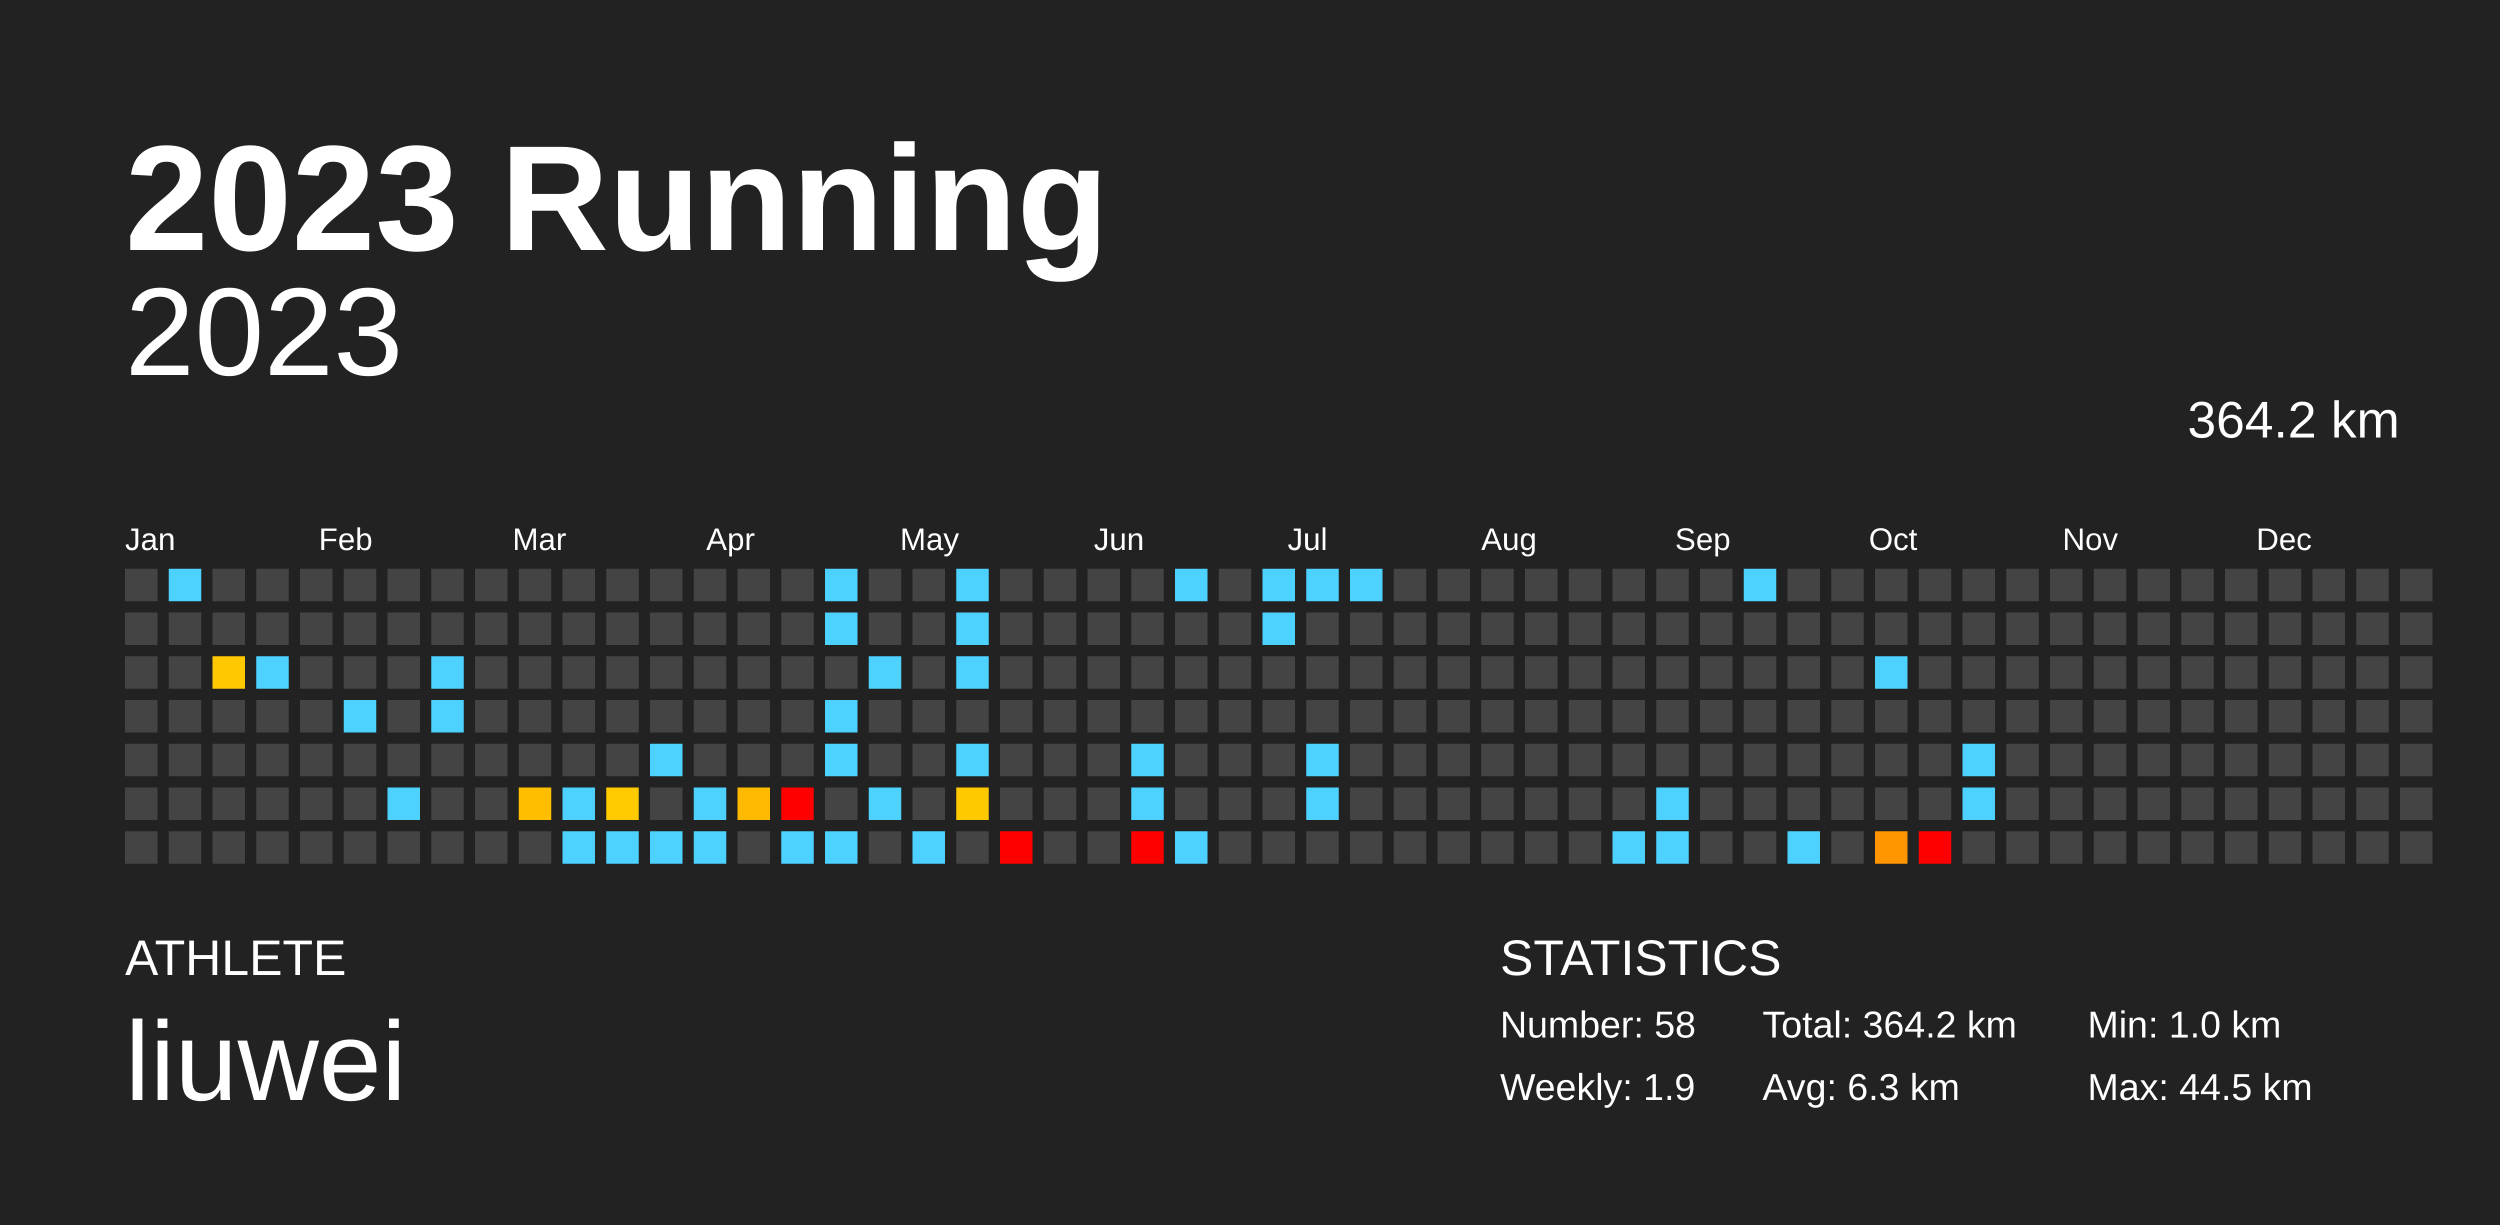
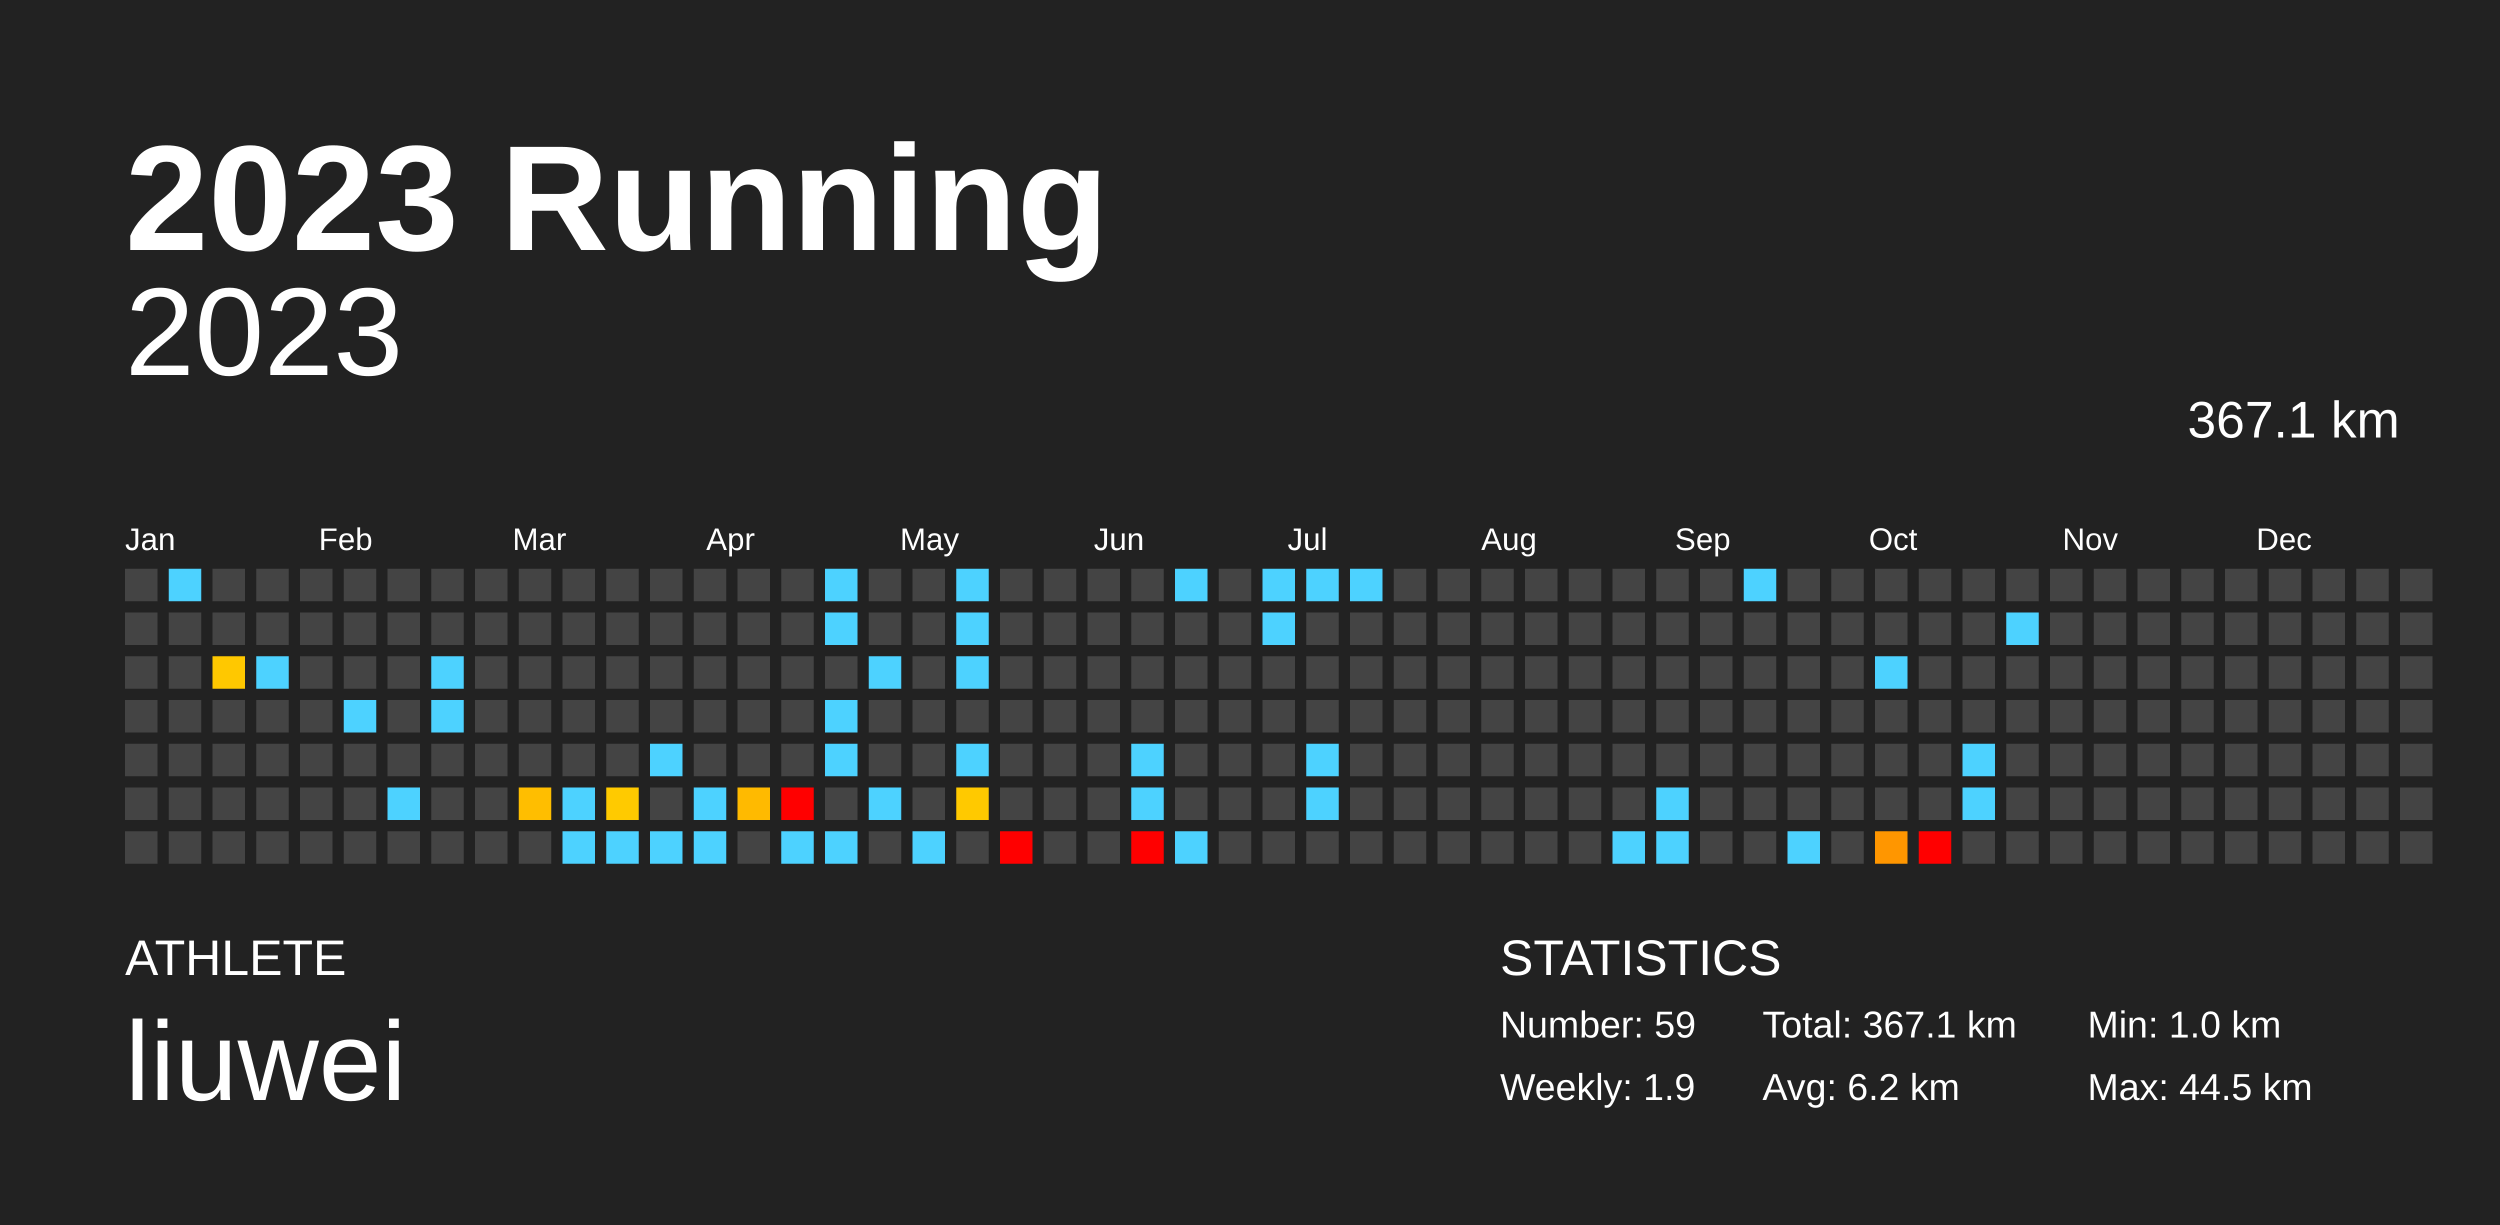
<svg xmlns="http://www.w3.org/2000/svg" baseProfile="full" height="98mm" version="1.1" viewBox="0,0,200,98" width="200mm">
  <defs />
  <rect fill="#222222" height="98" width="200" x="0" y="0" />
  <text fill="#FFFFFF" style="font-size:12px; font-family:Arial; font-weight:bold;" x="10" y="20">2023 Running</text>
  <text fill="#FFFFFF" style="font-size:4px; font-family:Arial" x="10" y="78">ATHLETE</text>
  <text fill="#FFFFFF" style="font-size:9px; font-family:Arial" x="10" y="88">liuwei</text>
  <text fill="#FFFFFF" style="font-size:4px; font-family:Arial" x="120" y="78">STATISTICS</text>
-   <text fill="#FFFFFF" style="font-size:3px; font-family:Arial" x="120" y="83">Number: 58</text>
+   <text fill="#FFFFFF" style="font-size:3px; font-family:Arial" x="120" y="83">Number: 59</text>
  <text fill="#FFFFFF" style="font-size:3px; font-family:Arial" x="120" y="88">Weekly: 1.9</text>
-   <text fill="#FFFFFF" style="font-size:3px; font-family:Arial" x="141" y="83">Total: 364.2 km</text>
-   <text fill="#FFFFFF" style="font-size:3px; font-family:Arial" x="141" y="88">Avg: 6.3 km</text>
+   <text fill="#FFFFFF" style="font-size:3px; font-family:Arial" x="141" y="83">Total: 367.1 km</text>
+   <text fill="#FFFFFF" style="font-size:3px; font-family:Arial" x="141" y="88">Avg: 6.2 km</text>
  <text fill="#FFFFFF" style="font-size:3px; font-family:Arial" x="167" y="83">Min: 1.0 km</text>
  <text fill="#FFFFFF" style="font-size:3px; font-family:Arial" x="167" y="88">Max: 44.5 km</text>
  <text alignment-baseline="hanging" fill="#FFFFFF" style="font-size:10.0px; font-family:Arial;" x="10" y="30">2023</text>
-   <text alignment-baseline="hanging" fill="#FFFFFF" style="font-size:4.125px; font-family:Arial;" x="175" y="35">364.2 km</text>
+   <text alignment-baseline="hanging" fill="#FFFFFF" style="font-size:4.125px; font-family:Arial;" x="175" y="35">367.1 km</text>
  <text fill="#FFFFFF" style="font-size:2.5px; font-family:Arial" x="10.0" y="44">Jan</text>
  <text fill="#FFFFFF" style="font-size:2.5px; font-family:Arial" x="25.5" y="44">Feb</text>
  <text fill="#FFFFFF" style="font-size:2.5px; font-family:Arial" x="41.0" y="44">Mar</text>
  <text fill="#FFFFFF" style="font-size:2.5px; font-family:Arial" x="56.5" y="44">Apr</text>
  <text fill="#FFFFFF" style="font-size:2.5px; font-family:Arial" x="72.0" y="44">May</text>
  <text fill="#FFFFFF" style="font-size:2.5px; font-family:Arial" x="87.5" y="44">Jun</text>
  <text fill="#FFFFFF" style="font-size:2.5px; font-family:Arial" x="103.0" y="44">Jul</text>
  <text fill="#FFFFFF" style="font-size:2.5px; font-family:Arial" x="118.5" y="44">Aug</text>
  <text fill="#FFFFFF" style="font-size:2.5px; font-family:Arial" x="134.0" y="44">Sep</text>
  <text fill="#FFFFFF" style="font-size:2.5px; font-family:Arial" x="149.5" y="44">Oct</text>
  <text fill="#FFFFFF" style="font-size:2.5px; font-family:Arial" x="165.0" y="44">Nov</text>
  <text fill="#FFFFFF" style="font-size:2.5px; font-family:Arial" x="180.5" y="44">Dec</text>
  <rect fill="#444444" height="2.6" width="2.6" x="10.0" y="45.5" />
  <rect fill="#444444" height="2.6" width="2.6" x="10.0" y="49.0" />
  <rect fill="#444444" height="2.6" width="2.6" x="10.0" y="52.5" />
  <rect fill="#444444" height="2.6" width="2.6" x="10.0" y="56.0" />
  <rect fill="#444444" height="2.6" width="2.6" x="10.0" y="59.5" />
  <rect fill="#444444" height="2.6" width="2.6" x="10.0" y="63.0" />
  <rect fill="#444444" height="2.6" width="2.6" x="10.0" y="66.5" />
  <rect fill="#4dd2ff" height="2.6" width="2.6" x="13.5" y="45.5" />
  <rect fill="#444444" height="2.6" width="2.6" x="13.5" y="49.0" />
  <rect fill="#444444" height="2.6" width="2.6" x="13.5" y="52.5" />
  <rect fill="#444444" height="2.6" width="2.6" x="13.5" y="56.0" />
  <rect fill="#444444" height="2.6" width="2.6" x="13.5" y="59.5" />
  <rect fill="#444444" height="2.6" width="2.6" x="13.5" y="63.0" />
  <rect fill="#444444" height="2.6" width="2.6" x="13.5" y="66.5" />
  <rect fill="#444444" height="2.6" width="2.6" x="17.0" y="45.5" />
  <rect fill="#444444" height="2.6" width="2.6" x="17.0" y="49.0" />
  <rect fill="#ffc800" height="2.6" width="2.6" x="17.0" y="52.5" />
  <rect fill="#444444" height="2.6" width="2.6" x="17.0" y="56.0" />
  <rect fill="#444444" height="2.6" width="2.6" x="17.0" y="59.5" />
  <rect fill="#444444" height="2.6" width="2.6" x="17.0" y="63.0" />
  <rect fill="#444444" height="2.6" width="2.6" x="17.0" y="66.5" />
  <rect fill="#444444" height="2.6" width="2.6" x="20.5" y="45.5" />
  <rect fill="#444444" height="2.6" width="2.6" x="20.5" y="49.0" />
  <rect fill="#4dd2ff" height="2.6" width="2.6" x="20.5" y="52.5" />
  <rect fill="#444444" height="2.6" width="2.6" x="20.5" y="56.0" />
  <rect fill="#444444" height="2.6" width="2.6" x="20.5" y="59.5" />
  <rect fill="#444444" height="2.6" width="2.6" x="20.5" y="63.0" />
  <rect fill="#444444" height="2.6" width="2.6" x="20.5" y="66.5" />
  <rect fill="#444444" height="2.6" width="2.6" x="24.0" y="45.5" />
  <rect fill="#444444" height="2.6" width="2.6" x="24.0" y="49.0" />
  <rect fill="#444444" height="2.6" width="2.6" x="24.0" y="52.5" />
  <rect fill="#444444" height="2.6" width="2.6" x="24.0" y="56.0" />
  <rect fill="#444444" height="2.6" width="2.6" x="24.0" y="59.5" />
  <rect fill="#444444" height="2.6" width="2.6" x="24.0" y="63.0" />
  <rect fill="#444444" height="2.6" width="2.6" x="24.0" y="66.5" />
  <rect fill="#444444" height="2.6" width="2.6" x="27.5" y="45.5" />
  <rect fill="#444444" height="2.6" width="2.6" x="27.5" y="49.0" />
  <rect fill="#444444" height="2.6" width="2.6" x="27.5" y="52.5" />
  <rect fill="#4dd2ff" height="2.6" width="2.6" x="27.5" y="56.0" />
  <rect fill="#444444" height="2.6" width="2.6" x="27.5" y="59.5" />
  <rect fill="#444444" height="2.6" width="2.6" x="27.5" y="63.0" />
  <rect fill="#444444" height="2.6" width="2.6" x="27.5" y="66.5" />
  <rect fill="#444444" height="2.6" width="2.6" x="31.0" y="45.5" />
  <rect fill="#444444" height="2.6" width="2.6" x="31.0" y="49.0" />
  <rect fill="#444444" height="2.6" width="2.6" x="31.0" y="52.5" />
  <rect fill="#444444" height="2.6" width="2.6" x="31.0" y="56.0" />
  <rect fill="#444444" height="2.6" width="2.6" x="31.0" y="59.5" />
  <rect fill="#4dd2ff" height="2.6" width="2.6" x="31.0" y="63.0" />
  <rect fill="#444444" height="2.6" width="2.6" x="31.0" y="66.5" />
  <rect fill="#444444" height="2.6" width="2.6" x="34.5" y="45.5" />
  <rect fill="#444444" height="2.6" width="2.6" x="34.5" y="49.0" />
  <rect fill="#4dd2ff" height="2.6" width="2.6" x="34.5" y="52.5" />
  <rect fill="#4dd2ff" height="2.6" width="2.6" x="34.5" y="56.0" />
  <rect fill="#444444" height="2.6" width="2.6" x="34.5" y="59.5" />
  <rect fill="#444444" height="2.6" width="2.6" x="34.5" y="63.0" />
  <rect fill="#444444" height="2.6" width="2.6" x="34.5" y="66.5" />
  <rect fill="#444444" height="2.6" width="2.6" x="38.0" y="45.5" />
  <rect fill="#444444" height="2.6" width="2.6" x="38.0" y="49.0" />
  <rect fill="#444444" height="2.6" width="2.6" x="38.0" y="52.5" />
  <rect fill="#444444" height="2.6" width="2.6" x="38.0" y="56.0" />
  <rect fill="#444444" height="2.6" width="2.6" x="38.0" y="59.5" />
  <rect fill="#444444" height="2.6" width="2.6" x="38.0" y="63.0" />
  <rect fill="#444444" height="2.6" width="2.6" x="38.0" y="66.5" />
  <rect fill="#444444" height="2.6" width="2.6" x="41.5" y="45.5" />
  <rect fill="#444444" height="2.6" width="2.6" x="41.5" y="49.0" />
  <rect fill="#444444" height="2.6" width="2.6" x="41.5" y="52.5" />
  <rect fill="#444444" height="2.6" width="2.6" x="41.5" y="56.0" />
  <rect fill="#444444" height="2.6" width="2.6" x="41.5" y="59.5" />
  <rect fill="#ffbe00" height="2.6" width="2.6" x="41.5" y="63.0" />
  <rect fill="#444444" height="2.6" width="2.6" x="41.5" y="66.5" />
  <rect fill="#444444" height="2.6" width="2.6" x="45.0" y="45.5" />
  <rect fill="#444444" height="2.6" width="2.6" x="45.0" y="49.0" />
  <rect fill="#444444" height="2.6" width="2.6" x="45.0" y="52.5" />
  <rect fill="#444444" height="2.6" width="2.6" x="45.0" y="56.0" />
  <rect fill="#444444" height="2.6" width="2.6" x="45.0" y="59.5" />
  <rect fill="#4dd2ff" height="2.6" width="2.6" x="45.0" y="63.0" />
  <rect fill="#4dd2ff" height="2.6" width="2.6" x="45.0" y="66.5" />
  <rect fill="#444444" height="2.6" width="2.6" x="48.5" y="45.5" />
  <rect fill="#444444" height="2.6" width="2.6" x="48.5" y="49.0" />
  <rect fill="#444444" height="2.6" width="2.6" x="48.5" y="52.5" />
  <rect fill="#444444" height="2.6" width="2.6" x="48.5" y="56.0" />
  <rect fill="#444444" height="2.6" width="2.6" x="48.5" y="59.5" />
  <rect fill="#ffca00" height="2.6" width="2.6" x="48.5" y="63.0" />
  <rect fill="#4dd2ff" height="2.6" width="2.6" x="48.5" y="66.5" />
  <rect fill="#444444" height="2.6" width="2.6" x="52.0" y="45.5" />
  <rect fill="#444444" height="2.6" width="2.6" x="52.0" y="49.0" />
  <rect fill="#444444" height="2.6" width="2.6" x="52.0" y="52.5" />
  <rect fill="#444444" height="2.6" width="2.6" x="52.0" y="56.0" />
  <rect fill="#4dd2ff" height="2.6" width="2.6" x="52.0" y="59.5" />
  <rect fill="#444444" height="2.6" width="2.6" x="52.0" y="63.0" />
  <rect fill="#4dd2ff" height="2.6" width="2.6" x="52.0" y="66.5" />
  <rect fill="#444444" height="2.6" width="2.6" x="55.5" y="45.5" />
  <rect fill="#444444" height="2.6" width="2.6" x="55.5" y="49.0" />
  <rect fill="#444444" height="2.6" width="2.6" x="55.5" y="52.5" />
  <rect fill="#444444" height="2.6" width="2.6" x="55.5" y="56.0" />
  <rect fill="#444444" height="2.6" width="2.6" x="55.5" y="59.5" />
  <rect fill="#4dd2ff" height="2.6" width="2.6" x="55.5" y="63.0" />
  <rect fill="#4dd2ff" height="2.6" width="2.6" x="55.5" y="66.5" />
  <rect fill="#444444" height="2.6" width="2.6" x="59.0" y="45.5" />
  <rect fill="#444444" height="2.6" width="2.6" x="59.0" y="49.0" />
  <rect fill="#444444" height="2.6" width="2.6" x="59.0" y="52.5" />
  <rect fill="#444444" height="2.6" width="2.6" x="59.0" y="56.0" />
  <rect fill="#444444" height="2.6" width="2.6" x="59.0" y="59.5" />
  <rect fill="#ffba00" height="2.6" width="2.6" x="59.0" y="63.0" />
  <rect fill="#444444" height="2.6" width="2.6" x="59.0" y="66.5" />
  <rect fill="#444444" height="2.6" width="2.6" x="62.5" y="45.5" />
  <rect fill="#444444" height="2.6" width="2.6" x="62.5" y="49.0" />
  <rect fill="#444444" height="2.6" width="2.6" x="62.5" y="52.5" />
  <rect fill="#444444" height="2.6" width="2.6" x="62.5" y="56.0" />
  <rect fill="#444444" height="2.6" width="2.6" x="62.5" y="59.5" />
  <rect fill="red" height="2.6" width="2.6" x="62.5" y="63.0" />
  <rect fill="#4dd2ff" height="2.6" width="2.6" x="62.5" y="66.5" />
  <rect fill="#4dd2ff" height="2.6" width="2.6" x="66.0" y="45.5" />
  <rect fill="#4dd2ff" height="2.6" width="2.6" x="66.0" y="49.0" />
  <rect fill="#444444" height="2.6" width="2.6" x="66.0" y="52.5" />
  <rect fill="#4dd2ff" height="2.6" width="2.6" x="66.0" y="56.0" />
  <rect fill="#4dd2ff" height="2.6" width="2.6" x="66.0" y="59.5" />
  <rect fill="#444444" height="2.6" width="2.6" x="66.0" y="63.0" />
  <rect fill="#4dd2ff" height="2.6" width="2.6" x="66.0" y="66.5" />
  <rect fill="#444444" height="2.6" width="2.6" x="69.5" y="45.5" />
  <rect fill="#444444" height="2.6" width="2.6" x="69.5" y="49.0" />
  <rect fill="#4dd2ff" height="2.6" width="2.6" x="69.5" y="52.5" />
  <rect fill="#444444" height="2.6" width="2.6" x="69.5" y="56.0" />
  <rect fill="#444444" height="2.6" width="2.6" x="69.5" y="59.5" />
  <rect fill="#4dd2ff" height="2.6" width="2.6" x="69.5" y="63.0" />
  <rect fill="#444444" height="2.6" width="2.6" x="69.5" y="66.5" />
  <rect fill="#444444" height="2.6" width="2.6" x="73.0" y="45.5" />
  <rect fill="#444444" height="2.6" width="2.6" x="73.0" y="49.0" />
  <rect fill="#444444" height="2.6" width="2.6" x="73.0" y="52.5" />
  <rect fill="#444444" height="2.6" width="2.6" x="73.0" y="56.0" />
  <rect fill="#444444" height="2.6" width="2.6" x="73.0" y="59.5" />
  <rect fill="#444444" height="2.6" width="2.6" x="73.0" y="63.0" />
  <rect fill="#4dd2ff" height="2.6" width="2.6" x="73.0" y="66.5" />
  <rect fill="#4dd2ff" height="2.6" width="2.6" x="76.5" y="45.5" />
  <rect fill="#4dd2ff" height="2.6" width="2.6" x="76.5" y="49.0" />
  <rect fill="#4dd2ff" height="2.6" width="2.6" x="76.5" y="52.5" />
  <rect fill="#444444" height="2.6" width="2.6" x="76.5" y="56.0" />
  <rect fill="#4dd2ff" height="2.6" width="2.6" x="76.5" y="59.5" />
  <rect fill="#ffc900" height="2.6" width="2.6" x="76.5" y="63.0" />
  <rect fill="#444444" height="2.6" width="2.6" x="76.5" y="66.5" />
  <rect fill="#444444" height="2.6" width="2.6" x="80.0" y="45.5" />
  <rect fill="#444444" height="2.6" width="2.6" x="80.0" y="49.0" />
  <rect fill="#444444" height="2.6" width="2.6" x="80.0" y="52.5" />
  <rect fill="#444444" height="2.6" width="2.6" x="80.0" y="56.0" />
  <rect fill="#444444" height="2.6" width="2.6" x="80.0" y="59.5" />
  <rect fill="#444444" height="2.6" width="2.6" x="80.0" y="63.0" />
  <rect fill="red" height="2.6" width="2.6" x="80.0" y="66.5" />
  <rect fill="#444444" height="2.6" width="2.6" x="83.5" y="45.5" />
  <rect fill="#444444" height="2.6" width="2.6" x="83.5" y="49.0" />
  <rect fill="#444444" height="2.6" width="2.6" x="83.5" y="52.5" />
  <rect fill="#444444" height="2.6" width="2.6" x="83.5" y="56.0" />
  <rect fill="#444444" height="2.6" width="2.6" x="83.5" y="59.5" />
  <rect fill="#444444" height="2.6" width="2.6" x="83.5" y="63.0" />
  <rect fill="#444444" height="2.6" width="2.6" x="83.5" y="66.5" />
  <rect fill="#444444" height="2.6" width="2.6" x="87.0" y="45.5" />
  <rect fill="#444444" height="2.6" width="2.6" x="87.0" y="49.0" />
  <rect fill="#444444" height="2.6" width="2.6" x="87.0" y="52.5" />
  <rect fill="#444444" height="2.6" width="2.6" x="87.0" y="56.0" />
  <rect fill="#444444" height="2.6" width="2.6" x="87.0" y="59.5" />
  <rect fill="#444444" height="2.6" width="2.6" x="87.0" y="63.0" />
  <rect fill="#444444" height="2.6" width="2.6" x="87.0" y="66.5" />
  <rect fill="#444444" height="2.6" width="2.6" x="90.5" y="45.5" />
  <rect fill="#444444" height="2.6" width="2.6" x="90.5" y="49.0" />
  <rect fill="#444444" height="2.6" width="2.6" x="90.5" y="52.5" />
  <rect fill="#444444" height="2.6" width="2.6" x="90.5" y="56.0" />
  <rect fill="#4dd2ff" height="2.6" width="2.6" x="90.5" y="59.5" />
  <rect fill="#4dd2ff" height="2.6" width="2.6" x="90.5" y="63.0" />
  <rect fill="red" height="2.6" width="2.6" x="90.5" y="66.5" />
  <rect fill="#4dd2ff" height="2.6" width="2.6" x="94.0" y="45.5" />
  <rect fill="#444444" height="2.6" width="2.6" x="94.0" y="49.0" />
  <rect fill="#444444" height="2.6" width="2.6" x="94.0" y="52.5" />
  <rect fill="#444444" height="2.6" width="2.6" x="94.0" y="56.0" />
  <rect fill="#444444" height="2.6" width="2.6" x="94.0" y="59.5" />
  <rect fill="#444444" height="2.6" width="2.6" x="94.0" y="63.0" />
  <rect fill="#4dd2ff" height="2.6" width="2.6" x="94.0" y="66.5" />
  <rect fill="#444444" height="2.6" width="2.6" x="97.5" y="45.5" />
  <rect fill="#444444" height="2.6" width="2.6" x="97.5" y="49.0" />
  <rect fill="#444444" height="2.6" width="2.6" x="97.5" y="52.5" />
  <rect fill="#444444" height="2.6" width="2.6" x="97.5" y="56.0" />
  <rect fill="#444444" height="2.6" width="2.6" x="97.5" y="59.5" />
  <rect fill="#444444" height="2.6" width="2.6" x="97.5" y="63.0" />
  <rect fill="#444444" height="2.6" width="2.6" x="97.5" y="66.5" />
  <rect fill="#4dd2ff" height="2.6" width="2.6" x="101.0" y="45.5" />
  <rect fill="#4dd2ff" height="2.6" width="2.6" x="101.0" y="49.0" />
  <rect fill="#444444" height="2.6" width="2.6" x="101.0" y="52.5" />
  <rect fill="#444444" height="2.6" width="2.6" x="101.0" y="56.0" />
  <rect fill="#444444" height="2.6" width="2.6" x="101.0" y="59.5" />
  <rect fill="#444444" height="2.6" width="2.6" x="101.0" y="63.0" />
  <rect fill="#444444" height="2.6" width="2.6" x="101.0" y="66.5" />
  <rect fill="#4dd2ff" height="2.6" width="2.6" x="104.5" y="45.5" />
  <rect fill="#444444" height="2.6" width="2.6" x="104.5" y="49.0" />
  <rect fill="#444444" height="2.6" width="2.6" x="104.5" y="52.5" />
  <rect fill="#444444" height="2.6" width="2.6" x="104.5" y="56.0" />
  <rect fill="#4dd2ff" height="2.6" width="2.6" x="104.5" y="59.5" />
  <rect fill="#4dd2ff" height="2.6" width="2.6" x="104.5" y="63.0" />
  <rect fill="#444444" height="2.6" width="2.6" x="104.5" y="66.5" />
  <rect fill="#4dd2ff" height="2.6" width="2.6" x="108.0" y="45.5" />
  <rect fill="#444444" height="2.6" width="2.6" x="108.0" y="49.0" />
  <rect fill="#444444" height="2.6" width="2.6" x="108.0" y="52.5" />
  <rect fill="#444444" height="2.6" width="2.6" x="108.0" y="56.0" />
  <rect fill="#444444" height="2.6" width="2.6" x="108.0" y="59.5" />
  <rect fill="#444444" height="2.6" width="2.6" x="108.0" y="63.0" />
  <rect fill="#444444" height="2.6" width="2.6" x="108.0" y="66.5" />
  <rect fill="#444444" height="2.6" width="2.6" x="111.5" y="45.5" />
  <rect fill="#444444" height="2.6" width="2.6" x="111.5" y="49.0" />
  <rect fill="#444444" height="2.6" width="2.6" x="111.5" y="52.5" />
  <rect fill="#444444" height="2.6" width="2.6" x="111.5" y="56.0" />
  <rect fill="#444444" height="2.6" width="2.6" x="111.5" y="59.5" />
  <rect fill="#444444" height="2.6" width="2.6" x="111.5" y="63.0" />
  <rect fill="#444444" height="2.6" width="2.6" x="111.5" y="66.5" />
  <rect fill="#444444" height="2.6" width="2.6" x="115.0" y="45.5" />
  <rect fill="#444444" height="2.6" width="2.6" x="115.0" y="49.0" />
  <rect fill="#444444" height="2.6" width="2.6" x="115.0" y="52.5" />
  <rect fill="#444444" height="2.6" width="2.6" x="115.0" y="56.0" />
  <rect fill="#444444" height="2.6" width="2.6" x="115.0" y="59.5" />
  <rect fill="#444444" height="2.6" width="2.6" x="115.0" y="63.0" />
  <rect fill="#444444" height="2.6" width="2.6" x="115.0" y="66.5" />
  <rect fill="#444444" height="2.6" width="2.6" x="118.5" y="45.5" />
  <rect fill="#444444" height="2.6" width="2.6" x="118.5" y="49.0" />
  <rect fill="#444444" height="2.6" width="2.6" x="118.5" y="52.5" />
  <rect fill="#444444" height="2.6" width="2.6" x="118.5" y="56.0" />
  <rect fill="#444444" height="2.6" width="2.6" x="118.5" y="59.5" />
  <rect fill="#444444" height="2.6" width="2.6" x="118.5" y="63.0" />
  <rect fill="#444444" height="2.6" width="2.6" x="118.5" y="66.5" />
  <rect fill="#444444" height="2.6" width="2.6" x="122.0" y="45.5" />
  <rect fill="#444444" height="2.6" width="2.6" x="122.0" y="49.0" />
  <rect fill="#444444" height="2.6" width="2.6" x="122.0" y="52.5" />
  <rect fill="#444444" height="2.6" width="2.6" x="122.0" y="56.0" />
  <rect fill="#444444" height="2.6" width="2.6" x="122.0" y="59.5" />
  <rect fill="#444444" height="2.6" width="2.6" x="122.0" y="63.0" />
  <rect fill="#444444" height="2.6" width="2.6" x="122.0" y="66.5" />
  <rect fill="#444444" height="2.6" width="2.6" x="125.5" y="45.5" />
  <rect fill="#444444" height="2.6" width="2.6" x="125.5" y="49.0" />
  <rect fill="#444444" height="2.6" width="2.6" x="125.5" y="52.5" />
  <rect fill="#444444" height="2.6" width="2.6" x="125.5" y="56.0" />
  <rect fill="#444444" height="2.6" width="2.6" x="125.5" y="59.5" />
  <rect fill="#444444" height="2.6" width="2.6" x="125.5" y="63.0" />
  <rect fill="#444444" height="2.6" width="2.6" x="125.5" y="66.5" />
  <rect fill="#444444" height="2.6" width="2.6" x="129.0" y="45.5" />
  <rect fill="#444444" height="2.6" width="2.6" x="129.0" y="49.0" />
  <rect fill="#444444" height="2.6" width="2.6" x="129.0" y="52.5" />
  <rect fill="#444444" height="2.6" width="2.6" x="129.0" y="56.0" />
  <rect fill="#444444" height="2.6" width="2.6" x="129.0" y="59.5" />
  <rect fill="#444444" height="2.6" width="2.6" x="129.0" y="63.0" />
  <rect fill="#4dd2ff" height="2.6" width="2.6" x="129.0" y="66.5" />
  <rect fill="#444444" height="2.6" width="2.6" x="132.5" y="45.5" />
  <rect fill="#444444" height="2.6" width="2.6" x="132.5" y="49.0" />
  <rect fill="#444444" height="2.6" width="2.6" x="132.5" y="52.5" />
  <rect fill="#444444" height="2.6" width="2.6" x="132.5" y="56.0" />
  <rect fill="#444444" height="2.6" width="2.6" x="132.5" y="59.5" />
  <rect fill="#4dd2ff" height="2.6" width="2.6" x="132.5" y="63.0" />
  <rect fill="#4dd2ff" height="2.6" width="2.6" x="132.5" y="66.5" />
  <rect fill="#444444" height="2.6" width="2.6" x="136.0" y="45.5" />
  <rect fill="#444444" height="2.6" width="2.6" x="136.0" y="49.0" />
  <rect fill="#444444" height="2.6" width="2.6" x="136.0" y="52.5" />
  <rect fill="#444444" height="2.6" width="2.6" x="136.0" y="56.0" />
  <rect fill="#444444" height="2.6" width="2.6" x="136.0" y="59.5" />
  <rect fill="#444444" height="2.6" width="2.6" x="136.0" y="63.0" />
  <rect fill="#444444" height="2.6" width="2.6" x="136.0" y="66.5" />
  <rect fill="#4dd2ff" height="2.6" width="2.6" x="139.5" y="45.5" />
  <rect fill="#444444" height="2.6" width="2.6" x="139.5" y="49.0" />
  <rect fill="#444444" height="2.6" width="2.6" x="139.5" y="52.5" />
  <rect fill="#444444" height="2.6" width="2.6" x="139.5" y="56.0" />
  <rect fill="#444444" height="2.6" width="2.6" x="139.5" y="59.5" />
  <rect fill="#444444" height="2.6" width="2.6" x="139.5" y="63.0" />
  <rect fill="#444444" height="2.6" width="2.6" x="139.5" y="66.5" />
  <rect fill="#444444" height="2.6" width="2.6" x="143.0" y="45.5" />
  <rect fill="#444444" height="2.6" width="2.6" x="143.0" y="49.0" />
  <rect fill="#444444" height="2.6" width="2.6" x="143.0" y="52.5" />
  <rect fill="#444444" height="2.6" width="2.6" x="143.0" y="56.0" />
  <rect fill="#444444" height="2.6" width="2.6" x="143.0" y="59.5" />
  <rect fill="#444444" height="2.6" width="2.6" x="143.0" y="63.0" />
  <rect fill="#4dd2ff" height="2.6" width="2.6" x="143.0" y="66.5" />
  <rect fill="#444444" height="2.6" width="2.6" x="146.5" y="45.5" />
  <rect fill="#444444" height="2.6" width="2.6" x="146.5" y="49.0" />
  <rect fill="#444444" height="2.6" width="2.6" x="146.5" y="52.5" />
  <rect fill="#444444" height="2.6" width="2.6" x="146.5" y="56.0" />
  <rect fill="#444444" height="2.6" width="2.6" x="146.5" y="59.5" />
  <rect fill="#444444" height="2.6" width="2.6" x="146.5" y="63.0" />
  <rect fill="#444444" height="2.6" width="2.6" x="146.5" y="66.5" />
  <rect fill="#444444" height="2.6" width="2.6" x="150.0" y="45.5" />
  <rect fill="#444444" height="2.6" width="2.6" x="150.0" y="49.0" />
  <rect fill="#4dd2ff" height="2.6" width="2.6" x="150.0" y="52.5" />
  <rect fill="#444444" height="2.6" width="2.6" x="150.0" y="56.0" />
  <rect fill="#444444" height="2.6" width="2.6" x="150.0" y="59.5" />
  <rect fill="#444444" height="2.6" width="2.6" x="150.0" y="63.0" />
  <rect fill="#ff9600" height="2.6" width="2.6" x="150.0" y="66.5" />
  <rect fill="#444444" height="2.6" width="2.6" x="153.5" y="45.5" />
  <rect fill="#444444" height="2.6" width="2.6" x="153.5" y="49.0" />
  <rect fill="#444444" height="2.6" width="2.6" x="153.5" y="52.5" />
  <rect fill="#444444" height="2.6" width="2.6" x="153.5" y="56.0" />
  <rect fill="#444444" height="2.6" width="2.6" x="153.5" y="59.5" />
  <rect fill="#444444" height="2.6" width="2.6" x="153.5" y="63.0" />
  <rect fill="red" height="2.6" width="2.6" x="153.5" y="66.5" />
  <rect fill="#444444" height="2.6" width="2.6" x="157.0" y="45.5" />
  <rect fill="#444444" height="2.6" width="2.6" x="157.0" y="49.0" />
  <rect fill="#444444" height="2.6" width="2.6" x="157.0" y="52.5" />
  <rect fill="#444444" height="2.6" width="2.6" x="157.0" y="56.0" />
  <rect fill="#4dd2ff" height="2.6" width="2.6" x="157.0" y="59.5" />
  <rect fill="#4dd2ff" height="2.6" width="2.6" x="157.0" y="63.0" />
  <rect fill="#444444" height="2.6" width="2.6" x="157.0" y="66.5" />
  <rect fill="#444444" height="2.6" width="2.6" x="160.5" y="45.5" />
-   <rect fill="#444444" height="2.6" width="2.6" x="160.5" y="49.0" />
+   <rect fill="#4dd2ff" height="2.6" width="2.6" x="160.5" y="49.0" />
  <rect fill="#444444" height="2.6" width="2.6" x="160.5" y="52.5" />
  <rect fill="#444444" height="2.6" width="2.6" x="160.5" y="56.0" />
  <rect fill="#444444" height="2.6" width="2.6" x="160.5" y="59.5" />
  <rect fill="#444444" height="2.6" width="2.6" x="160.5" y="63.0" />
  <rect fill="#444444" height="2.6" width="2.6" x="160.5" y="66.5" />
  <rect fill="#444444" height="2.6" width="2.6" x="164.0" y="45.5" />
  <rect fill="#444444" height="2.6" width="2.6" x="164.0" y="49.0" />
  <rect fill="#444444" height="2.6" width="2.6" x="164.0" y="52.5" />
  <rect fill="#444444" height="2.6" width="2.6" x="164.0" y="56.0" />
  <rect fill="#444444" height="2.6" width="2.6" x="164.0" y="59.5" />
  <rect fill="#444444" height="2.6" width="2.6" x="164.0" y="63.0" />
  <rect fill="#444444" height="2.6" width="2.6" x="164.0" y="66.5" />
  <rect fill="#444444" height="2.6" width="2.6" x="167.5" y="45.5" />
  <rect fill="#444444" height="2.6" width="2.6" x="167.5" y="49.0" />
  <rect fill="#444444" height="2.6" width="2.6" x="167.5" y="52.5" />
  <rect fill="#444444" height="2.6" width="2.6" x="167.5" y="56.0" />
  <rect fill="#444444" height="2.6" width="2.6" x="167.5" y="59.5" />
  <rect fill="#444444" height="2.6" width="2.6" x="167.5" y="63.0" />
  <rect fill="#444444" height="2.6" width="2.6" x="167.5" y="66.5" />
  <rect fill="#444444" height="2.6" width="2.6" x="171.0" y="45.5" />
  <rect fill="#444444" height="2.6" width="2.6" x="171.0" y="49.0" />
  <rect fill="#444444" height="2.6" width="2.6" x="171.0" y="52.5" />
  <rect fill="#444444" height="2.6" width="2.6" x="171.0" y="56.0" />
  <rect fill="#444444" height="2.6" width="2.6" x="171.0" y="59.5" />
  <rect fill="#444444" height="2.6" width="2.6" x="171.0" y="63.0" />
  <rect fill="#444444" height="2.6" width="2.6" x="171.0" y="66.5" />
  <rect fill="#444444" height="2.6" width="2.6" x="174.5" y="45.5" />
  <rect fill="#444444" height="2.6" width="2.6" x="174.5" y="49.0" />
  <rect fill="#444444" height="2.6" width="2.6" x="174.5" y="52.5" />
  <rect fill="#444444" height="2.6" width="2.6" x="174.5" y="56.0" />
  <rect fill="#444444" height="2.6" width="2.6" x="174.5" y="59.5" />
  <rect fill="#444444" height="2.6" width="2.6" x="174.5" y="63.0" />
  <rect fill="#444444" height="2.6" width="2.6" x="174.5" y="66.5" />
  <rect fill="#444444" height="2.6" width="2.6" x="178.0" y="45.5" />
  <rect fill="#444444" height="2.6" width="2.6" x="178.0" y="49.0" />
  <rect fill="#444444" height="2.6" width="2.6" x="178.0" y="52.5" />
  <rect fill="#444444" height="2.6" width="2.6" x="178.0" y="56.0" />
  <rect fill="#444444" height="2.6" width="2.6" x="178.0" y="59.5" />
  <rect fill="#444444" height="2.6" width="2.6" x="178.0" y="63.0" />
  <rect fill="#444444" height="2.6" width="2.6" x="178.0" y="66.5" />
  <rect fill="#444444" height="2.6" width="2.6" x="181.5" y="45.5" />
  <rect fill="#444444" height="2.6" width="2.6" x="181.5" y="49.0" />
  <rect fill="#444444" height="2.6" width="2.6" x="181.5" y="52.5" />
  <rect fill="#444444" height="2.6" width="2.6" x="181.5" y="56.0" />
  <rect fill="#444444" height="2.6" width="2.6" x="181.5" y="59.5" />
  <rect fill="#444444" height="2.6" width="2.6" x="181.5" y="63.0" />
  <rect fill="#444444" height="2.6" width="2.6" x="181.5" y="66.5" />
  <rect fill="#444444" height="2.6" width="2.6" x="185.0" y="45.5" />
  <rect fill="#444444" height="2.6" width="2.6" x="185.0" y="49.0" />
  <rect fill="#444444" height="2.6" width="2.6" x="185.0" y="52.5" />
  <rect fill="#444444" height="2.6" width="2.6" x="185.0" y="56.0" />
  <rect fill="#444444" height="2.6" width="2.6" x="185.0" y="59.5" />
  <rect fill="#444444" height="2.6" width="2.6" x="185.0" y="63.0" />
  <rect fill="#444444" height="2.6" width="2.6" x="185.0" y="66.5" />
  <rect fill="#444444" height="2.6" width="2.6" x="188.5" y="45.5" />
  <rect fill="#444444" height="2.6" width="2.6" x="188.5" y="49.0" />
  <rect fill="#444444" height="2.6" width="2.6" x="188.5" y="52.5" />
  <rect fill="#444444" height="2.6" width="2.6" x="188.5" y="56.0" />
  <rect fill="#444444" height="2.6" width="2.6" x="188.5" y="59.5" />
  <rect fill="#444444" height="2.6" width="2.6" x="188.5" y="63.0" />
  <rect fill="#444444" height="2.6" width="2.6" x="188.5" y="66.5" />
  <rect fill="#444444" height="2.6" width="2.6" x="192.0" y="45.5" />
  <rect fill="#444444" height="2.6" width="2.6" x="192.0" y="49.0" />
  <rect fill="#444444" height="2.6" width="2.6" x="192.0" y="52.5" />
  <rect fill="#444444" height="2.6" width="2.6" x="192.0" y="56.0" />
  <rect fill="#444444" height="2.6" width="2.6" x="192.0" y="59.5" />
  <rect fill="#444444" height="2.6" width="2.6" x="192.0" y="63.0" />
  <rect fill="#444444" height="2.6" width="2.6" x="192.0" y="66.5" />
</svg>
